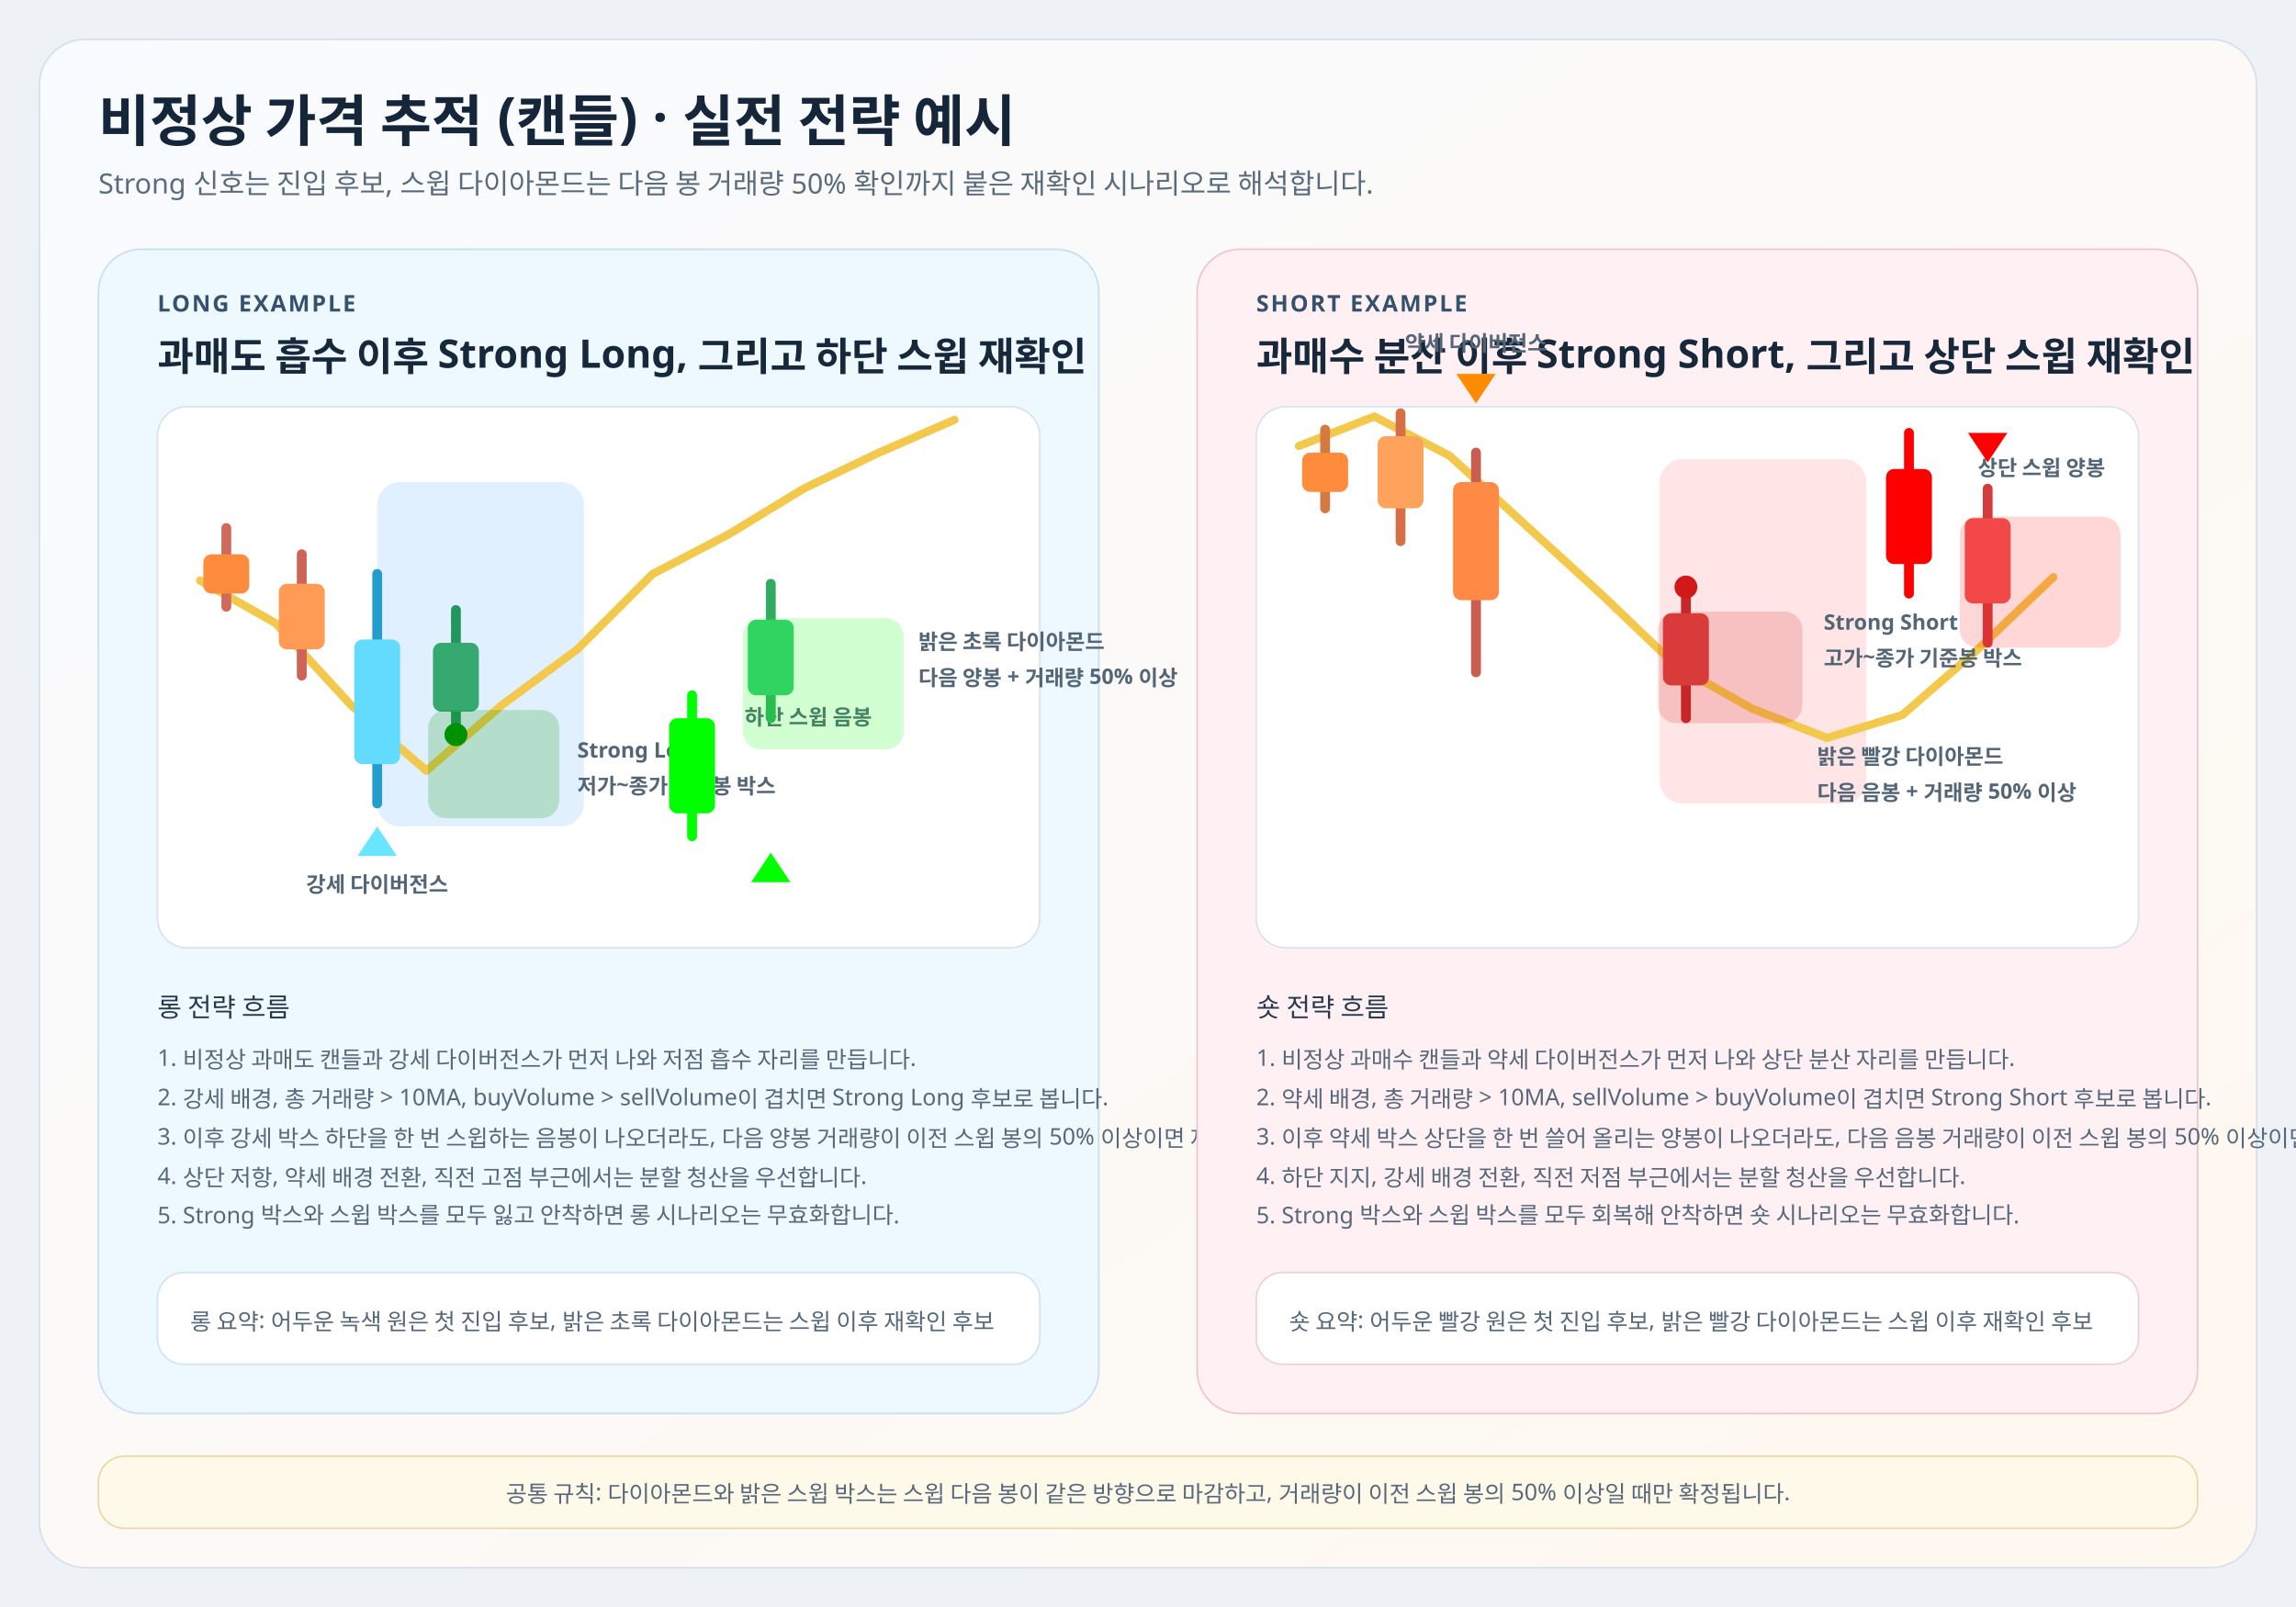
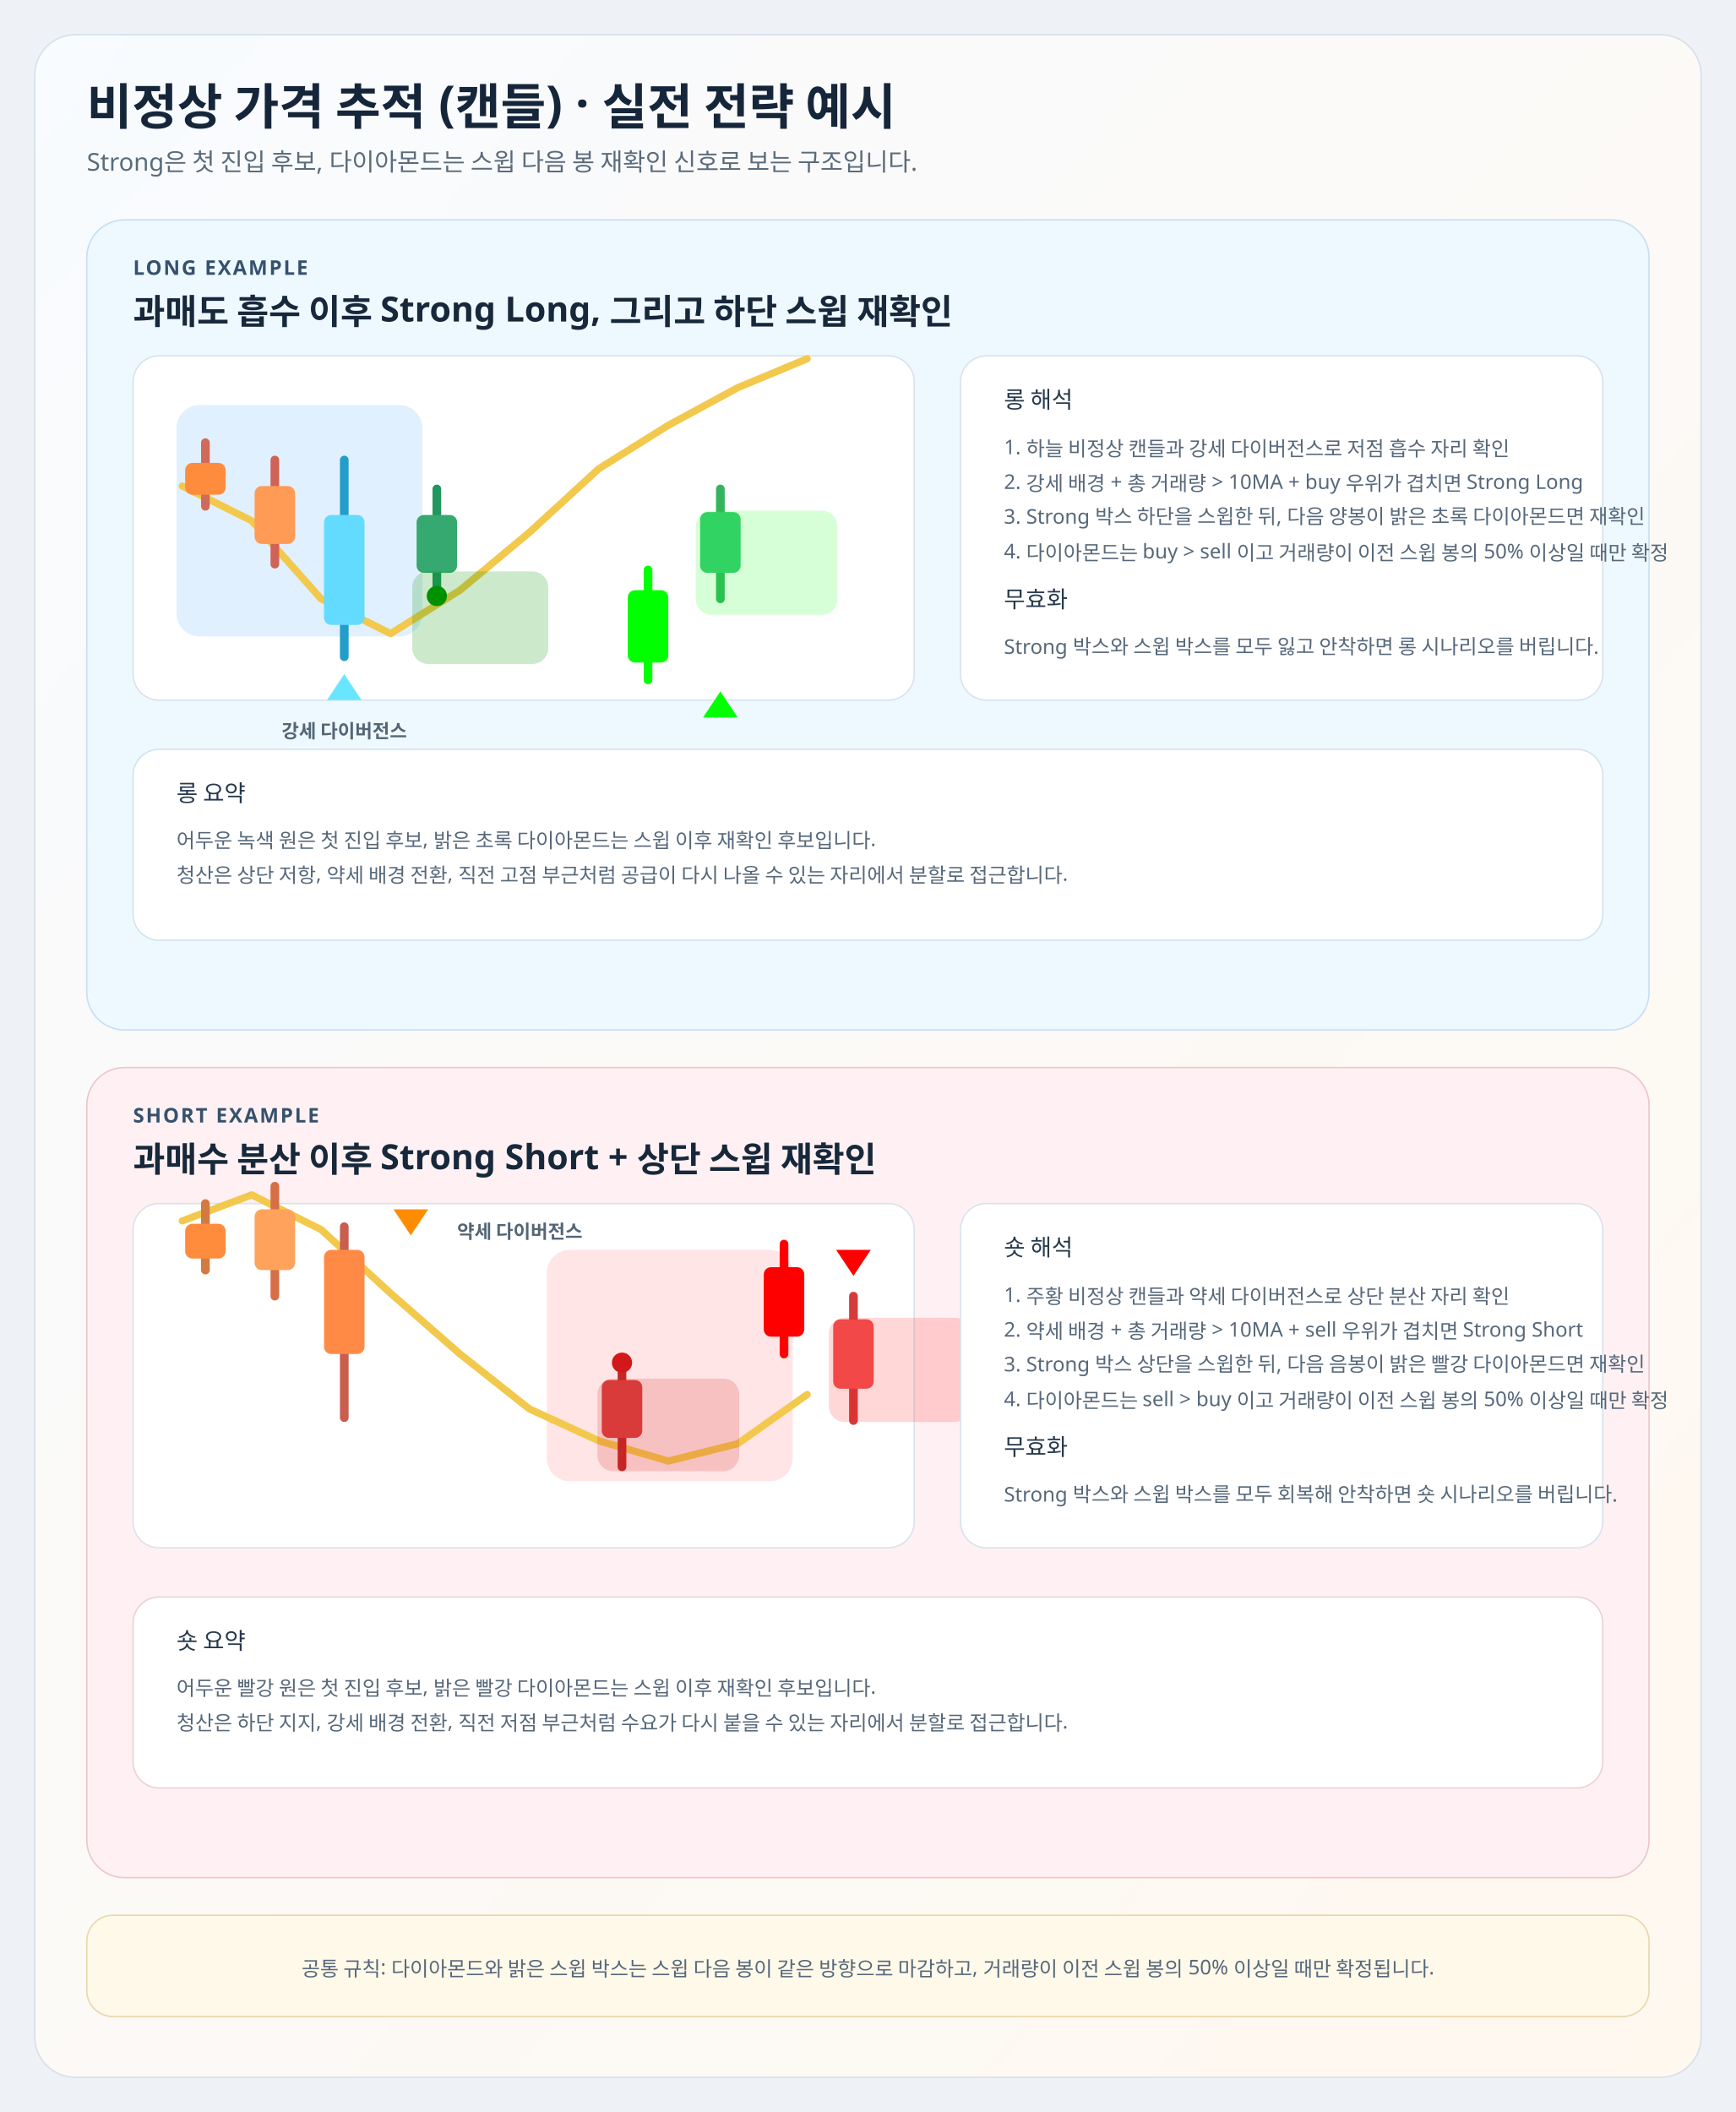
- <svg xmlns="http://www.w3.org/2000/svg" width="1400" height="980" viewBox="0 0 1400 980" role="img" aria-labelledby="title desc">
+ <svg xmlns="http://www.w3.org/2000/svg" width="1200" height="1460" viewBox="0 0 1200 1460" role="img" aria-labelledby="title desc">
  <defs>
    <linearGradient id="bg" x1="0%" y1="0%" x2="100%" y2="100%">
      <stop offset="0%" stop-color="#f8fbff" />
      <stop offset="100%" stop-color="#fff8ef" />
    </linearGradient>
    <style>
      .title { font: 700 34px 'Pretendard','Apple SD Gothic Neo','Malgun Gothic',sans-serif; fill: #16263a; }
      .subtitle { font: 500 17px 'Pretendard','Apple SD Gothic Neo','Malgun Gothic',sans-serif; fill: #5a6b7b; }
      .label { font: 700 14px 'Pretendard','Apple SD Gothic Neo','Malgun Gothic',sans-serif; fill: #36516d; letter-spacing: 0.08em; }
      .panelTitle { font: 700 24px 'Pretendard','Apple SD Gothic Neo','Malgun Gothic',sans-serif; fill: #17283b; }
      .body { font: 500 16px 'Pretendard','Apple SD Gothic Neo','Malgun Gothic',sans-serif; fill: #273a4d; }
      .small { font: 500 14px 'Pretendard','Apple SD Gothic Neo','Malgun Gothic',sans-serif; fill: #56687a; }
      .tiny { font: 600 13px 'Pretendard','Apple SD Gothic Neo','Malgun Gothic',sans-serif; fill: #546676; }
      .center { text-anchor: middle; }
    </style>
  </defs>
-   <rect width="1400" height="980" fill="#eef2f7" />
-   <rect x="24" y="24" width="1352" height="932" rx="28" fill="url(#bg)" stroke="#d6e0ea" />
+   <rect width="1200" height="1460" fill="#eef2f7" />
+   <rect x="24" y="24" width="1152" height="1412" rx="28" fill="url(#bg)" stroke="#d6e0ea" />
  <text x="60" y="86" class="title">비정상 가격 추적 (캔들) · 실전 전략 예시</text>
-   <text x="60" y="118" class="subtitle">Strong 신호는 진입 후보, 스윕 다이아몬드는 다음 봉 거래량 50% 확인까지 붙은 재확인 시나리오로 해석합니다.</text>
-   <rect x="60" y="152" width="610" height="710" rx="26" fill="#eef8ff" stroke="#c7dff5" />
-   <text x="96" y="190" class="label">LONG EXAMPLE</text>
-   <text x="96" y="226" class="panelTitle">과매도 흡수 이후 Strong Long, 그리고 하단 스윕 재확인</text>
-   <rect x="96" y="248" width="538" height="330" rx="18" fill="#ffffff" stroke="#d8e3ed" />
-   <rect x="230" y="294" width="126" height="210" rx="14" fill="#e1f0ff" />
-   <polyline points="122,354 168,380 214,430 260,470 306,430 352,396 398,350 444,326 490,298 536,276 582,256" fill="none" stroke="#f2c94c" stroke-width="5" stroke-linecap="round" stroke-linejoin="round" />
-   <line x1="138" y1="370" x2="138" y2="322" stroke="#d06a5a" stroke-width="6" stroke-linecap="round" />
-   <rect x="124" y="338" width="28" height="24" rx="5" fill="#ff8c3c" />
-   <line x1="184" y1="412" x2="184" y2="338" stroke="#cf6456" stroke-width="6" stroke-linecap="round" />
-   <rect x="170" y="356" width="28" height="40" rx="5" fill="#ff9b54" />
-   <line x1="230" y1="490" x2="230" y2="350" stroke="#239dca" stroke-width="6" stroke-linecap="round" />
-   <rect x="216" y="390" width="28" height="76" rx="5" fill="#63dbff" />
-   <polygon points="230,504 218,522 242,522" fill="#69e6ff" />
-   <text x="230" y="544" class="tiny center">강세 다이버전스</text>
-   <line x1="278" y1="450" x2="278" y2="372" stroke="#22965f" stroke-width="6" stroke-linecap="round" />
-   <rect x="264" y="392" width="28" height="42" rx="5" fill="#35a96f" />
-   <circle cx="278" cy="448" r="7" fill="#009100" />
-   <rect x="262" y="434" width="78" height="64" rx="10" fill="#009100" opacity="0.20" stroke="#009100" stroke-width="2" />
-   <text x="352" y="462" class="tiny">Strong Long</text>
-   <text x="352" y="484" class="tiny">저가~종가 기준봉 박스</text>
-   <line x1="422" y1="424" x2="422" y2="510" stroke="#00ff00" stroke-width="6" stroke-linecap="round" />
-   <rect x="408" y="438" width="28" height="58" rx="5" fill="#00ff00" />
-   <text x="454" y="442" class="tiny">하단 스윕 음봉</text>
-   <line x1="470" y1="438" x2="470" y2="356" stroke="#31ad63" stroke-width="6" stroke-linecap="round" />
-   <rect x="456" y="378" width="28" height="46" rx="5" fill="#3acb76" />
-   <polygon points="470,520 458,538 482,538" fill="#00ff00" />
-   <rect x="454" y="378" width="96" height="78" rx="10" fill="#00ff00" opacity="0.18" stroke="#00ff00" stroke-width="2" />
-   <text x="560" y="396" class="tiny">밝은 초록 다이아몬드</text>
-   <text x="560" y="418" class="tiny">다음 양봉 + 거래량 50% 이상</text>
-   <text x="96" y="620" class="body">롱 전략 흐름</text>
-   <text x="96" y="650" class="small">1. 비정상 과매도 캔들과 강세 다이버전스가 먼저 나와 저점 흡수 자리를 만듭니다.</text>
-   <text x="96" y="674" class="small">2. 강세 배경, 총 거래량 &gt; 10MA, buyVolume &gt; sellVolume이 겹치면 Strong Long 후보로 봅니다.</text>
-   <text x="96" y="698" class="small">3. 이후 강세 박스 하단을 한 번 스윕하는 음봉이 나오더라도, 다음 양봉 거래량이 이전 스윕 봉의 50% 이상이면 재확인 다이아몬드로 해석합니다.</text>
-   <text x="96" y="722" class="small">4. 상단 저항, 약세 배경 전환, 직전 고점 부근에서는 분할 청산을 우선합니다.</text>
-   <text x="96" y="746" class="small">5. Strong 박스와 스윕 박스를 모두 잃고 안착하면 롱 시나리오는 무효화합니다.</text>
-   <rect x="96" y="776" width="538" height="56" rx="16" fill="#ffffff" stroke="#d3e4ef" />
-   <text x="116" y="811" class="small">롱 요약: 어두운 녹색 원은 첫 진입 후보, 밝은 초록 다이아몬드는 스윕 이후 재확인 후보</text>
-   <rect x="730" y="152" width="610" height="710" rx="26" fill="#fff1f3" stroke="#efc5cb" />
-   <text x="766" y="190" class="label">SHORT EXAMPLE</text>
-   <text x="766" y="226" class="panelTitle">과매수 분산 이후 Strong Short, 그리고 상단 스윕 재확인</text>
-   <rect x="766" y="248" width="538" height="330" rx="18" fill="#ffffff" stroke="#d8e3ed" />
-   <rect x="1012" y="280" width="126" height="210" rx="14" fill="#ffe5e5" />
-   <polyline points="792,272 838,254 884,278 930,320 976,362 1022,406 1068,432 1114,450 1160,436 1206,396 1252,352" fill="none" stroke="#f2c94c" stroke-width="5" stroke-linecap="round" stroke-linejoin="round" />
-   <line x1="808" y1="310" x2="808" y2="262" stroke="#d27a42" stroke-width="6" stroke-linecap="round" />
-   <rect x="794" y="276" width="28" height="24" rx="5" fill="#ff8c3c" />
-   <line x1="854" y1="330" x2="854" y2="252" stroke="#d66f46" stroke-width="6" stroke-linecap="round" />
-   <rect x="840" y="266" width="28" height="44" rx="5" fill="#ffa35c" />
-   <line x1="900" y1="276" x2="900" y2="410" stroke="#c95d4e" stroke-width="6" stroke-linecap="round" />
-   <rect x="886" y="294" width="28" height="72" rx="5" fill="#ff8a45" />
-   <polygon points="900,246 888,228 912,228" fill="#ff8c00" />
-   <text x="900" y="214" class="tiny center">약세 다이버전스</text>
-   <line x1="1028" y1="360" x2="1028" y2="438" stroke="#c52828" stroke-width="6" stroke-linecap="round" />
-   <rect x="1014" y="374" width="28" height="44" rx="5" fill="#da4141" />
-   <circle cx="1028" cy="358" r="7" fill="#d21919" />
-   <rect x="1012" y="374" width="86" height="66" rx="10" fill="#d21919" opacity="0.18" stroke="#d21919" stroke-width="2" />
-   <text x="1112" y="384" class="tiny">Strong Short</text>
-   <text x="1112" y="406" class="tiny">고가~종가 기준봉 박스</text>
-   <line x1="1164" y1="264" x2="1164" y2="362" stroke="#ff0000" stroke-width="6" stroke-linecap="round" />
-   <rect x="1150" y="286" width="28" height="58" rx="5" fill="#ff0000" />
-   <text x="1206" y="290" class="tiny">상단 스윕 양봉</text>
-   <line x1="1212" y1="298" x2="1212" y2="392" stroke="#d43c3c" stroke-width="6" stroke-linecap="round" />
-   <rect x="1198" y="316" width="28" height="52" rx="5" fill="#ef5555" />
-   <polygon points="1212,282 1200,264 1224,264" fill="#ff0000" />
-   <rect x="1196" y="316" width="96" height="78" rx="10" fill="#ff0000" opacity="0.16" stroke="#ff0000" stroke-width="2" />
-   <text x="1108" y="466" class="tiny">밝은 빨강 다이아몬드</text>
-   <text x="1108" y="488" class="tiny">다음 음봉 + 거래량 50% 이상</text>
-   <text x="766" y="620" class="body">숏 전략 흐름</text>
-   <text x="766" y="650" class="small">1. 비정상 과매수 캔들과 약세 다이버전스가 먼저 나와 상단 분산 자리를 만듭니다.</text>
-   <text x="766" y="674" class="small">2. 약세 배경, 총 거래량 &gt; 10MA, sellVolume &gt; buyVolume이 겹치면 Strong Short 후보로 봅니다.</text>
-   <text x="766" y="698" class="small">3. 이후 약세 박스 상단을 한 번 쓸어 올리는 양봉이 나오더라도, 다음 음봉 거래량이 이전 스윕 봉의 50% 이상이면 재확인 다이아몬드로 해석합니다.</text>
-   <text x="766" y="722" class="small">4. 하단 지지, 강세 배경 전환, 직전 저점 부근에서는 분할 청산을 우선합니다.</text>
-   <text x="766" y="746" class="small">5. Strong 박스와 스윕 박스를 모두 회복해 안착하면 숏 시나리오는 무효화합니다.</text>
-   <rect x="766" y="776" width="538" height="56" rx="16" fill="#ffffff" stroke="#ecd2d6" />
-   <text x="786" y="811" class="small">숏 요약: 어두운 빨강 원은 첫 진입 후보, 밝은 빨강 다이아몬드는 스윕 이후 재확인 후보</text>
-   <rect x="60" y="888" width="1280" height="44" rx="16" fill="#fff9ea" stroke="#ead8ab" />
-   <text x="700" y="916" class="small center">공통 규칙: 다이아몬드와 밝은 스윕 박스는 스윕 다음 봉이 같은 방향으로 마감하고, 거래량이 이전 스윕 봉의 50% 이상일 때만 확정됩니다.</text>
+   <text x="60" y="118" class="subtitle">Strong은 첫 진입 후보, 다이아몬드는 스윕 다음 봉 재확인 신호로 보는 구조입니다.</text>
+   <rect x="60" y="152" width="1080" height="560" rx="26" fill="#eef8ff" stroke="#c7dff5" />
+   <text x="92" y="190" class="label">LONG EXAMPLE</text>
+   <text x="92" y="224" class="panelTitle">과매도 흡수 이후 Strong Long, 그리고 하단 스윕 재확인</text>
+   <rect x="92" y="246" width="540" height="238" rx="18" fill="#ffffff" stroke="#d8e3ed" />
+   <rect x="122" y="280" width="170" height="160" rx="16" fill="#e1f0ff" />
+   <polyline points="126,336 174,360 222,414 270,438 318,408 366,368 414,324 462,294 510,268 558,248" fill="none" stroke="#f2c94c" stroke-width="5" stroke-linecap="round" stroke-linejoin="round" />
+   <line x1="142" y1="350" x2="142" y2="306" stroke="#d06a5a" stroke-width="6" stroke-linecap="round" />
+   <rect x="128" y="320" width="28" height="22" rx="5" fill="#ff8c3c" />
+   <line x1="190" y1="390" x2="190" y2="318" stroke="#cf6456" stroke-width="6" stroke-linecap="round" />
+   <rect x="176" y="336" width="28" height="40" rx="5" fill="#ff9b54" />
+   <line x1="238" y1="454" x2="238" y2="318" stroke="#239dca" stroke-width="6" stroke-linecap="round" />
+   <rect x="224" y="356" width="28" height="76" rx="5" fill="#63dbff" />
+   <polygon points="238,466 226,484 250,484" fill="#69e6ff" />
+   <text x="238" y="510" class="tiny center">강세 다이버전스</text>
+   <line x1="302" y1="412" x2="302" y2="338" stroke="#22965f" stroke-width="6" stroke-linecap="round" />
+   <rect x="288" y="356" width="28" height="40" rx="5" fill="#35a96f" />
+   <circle cx="302" cy="412" r="7" fill="#009100" />
+   <rect x="286" y="396" width="92" height="62" rx="10" fill="#009100" opacity="0.20" stroke="#009100" stroke-width="2" />
+   <line x1="448" y1="394" x2="448" y2="470" stroke="#00ff00" stroke-width="6" stroke-linecap="round" />
+   <rect x="434" y="408" width="28" height="50" rx="5" fill="#00ff00" />
+   <line x1="498" y1="414" x2="498" y2="338" stroke="#33b55d" stroke-width="6" stroke-linecap="round" />
+   <rect x="484" y="354" width="28" height="42" rx="5" fill="#3acb76" />
+   <polygon points="498,478 486,496 510,496" fill="#00ff00" />
+   <rect x="482" y="354" width="96" height="70" rx="10" fill="#00ff00" opacity="0.16" stroke="#00ff00" stroke-width="2" />
+   <rect x="664" y="246" width="444" height="238" rx="18" fill="#ffffff" stroke="#d8e3ed" />
+   <text x="694" y="282" class="body">롱 해석</text>
+   <text x="694" y="314" class="small">1. 하늘 비정상 캔들과 강세 다이버전스로 저점 흡수 자리 확인</text>
+   <text x="694" y="338" class="small">2. 강세 배경 + 총 거래량 &gt; 10MA + buy 우위가 겹치면 Strong Long</text>
+   <text x="694" y="362" class="small">3. Strong 박스 하단을 스윕한 뒤, 다음 양봉이 밝은 초록 다이아몬드면 재확인</text>
+   <text x="694" y="386" class="small">4. 다이아몬드는 buy &gt; sell 이고 거래량이 이전 스윕 봉의 50% 이상일 때만 확정</text>
+   <text x="694" y="420" class="body">무효화</text>
+   <text x="694" y="452" class="small">Strong 박스와 스윕 박스를 모두 잃고 안착하면 롱 시나리오를 버립니다.</text>
+   <rect x="92" y="518" width="1016" height="132" rx="18" fill="#ffffff" stroke="#d3e4ef" />
+   <text x="122" y="554" class="body">롱 요약</text>
+   <text x="122" y="586" class="small">어두운 녹색 원은 첫 진입 후보, 밝은 초록 다이아몬드는 스윕 이후 재확인 후보입니다.</text>
+   <text x="122" y="610" class="small">청산은 상단 저항, 약세 배경 전환, 직전 고점 부근처럼 공급이 다시 나올 수 있는 자리에서 분할로 접근합니다.</text>
+   <rect x="60" y="738" width="1080" height="560" rx="26" fill="#fff1f3" stroke="#efc5cb" />
+   <text x="92" y="776" class="label">SHORT EXAMPLE</text>
+   <text x="92" y="810" class="panelTitle">과매수 분산 이후 Strong Short + 상단 스윕 재확인</text>
+   <rect x="92" y="832" width="540" height="238" rx="18" fill="#ffffff" stroke="#d8e3ed" />
+   <rect x="378" y="864" width="170" height="160" rx="16" fill="#ffe5e5" />
+   <polyline points="126,844 174,826 222,850 270,894 318,936 366,974 414,996 462,1010 510,998 558,964" fill="none" stroke="#f2c94c" stroke-width="5" stroke-linecap="round" stroke-linejoin="round" />
+   <line x1="142" y1="878" x2="142" y2="832" stroke="#d27a42" stroke-width="6" stroke-linecap="round" />
+   <rect x="128" y="846" width="28" height="24" rx="5" fill="#ff8c3c" />
+   <line x1="190" y1="896" x2="190" y2="820" stroke="#d66f46" stroke-width="6" stroke-linecap="round" />
+   <rect x="176" y="836" width="28" height="42" rx="5" fill="#ffa35c" />
+   <line x1="238" y1="848" x2="238" y2="980" stroke="#c95d4e" stroke-width="6" stroke-linecap="round" />
+   <rect x="224" y="864" width="28" height="72" rx="5" fill="#ff8a45" />
+   <polygon points="284,854 272,836 296,836" fill="#ff8c00" />
+   <text x="316" y="856" class="tiny">약세 다이버전스</text>
+   <line x1="430" y1="942" x2="430" y2="1014" stroke="#c52828" stroke-width="6" stroke-linecap="round" />
+   <rect x="416" y="954" width="28" height="40" rx="5" fill="#da4141" />
+   <circle cx="430" cy="942" r="7" fill="#d21919" />
+   <rect x="414" y="954" width="96" height="62" rx="10" fill="#d21919" opacity="0.18" stroke="#d21919" stroke-width="2" />
+   <line x1="542" y1="860" x2="542" y2="936" stroke="#ff0000" stroke-width="6" stroke-linecap="round" />
+   <rect x="528" y="876" width="28" height="48" rx="5" fill="#ff0000" />
+   <line x1="590" y1="896" x2="590" y2="982" stroke="#d43c3c" stroke-width="6" stroke-linecap="round" />
+   <rect x="576" y="912" width="28" height="48" rx="5" fill="#ef5555" />
+   <polygon points="590,882 578,864 602,864" fill="#ff0000" />
+   <rect x="574" y="912" width="96" height="70" rx="10" fill="#ff0000" opacity="0.16" stroke="#ff0000" stroke-width="2" />
+   <rect x="664" y="832" width="444" height="238" rx="18" fill="#ffffff" stroke="#d8e3ed" />
+   <text x="694" y="868" class="body">숏 해석</text>
+   <text x="694" y="900" class="small">1. 주황 비정상 캔들과 약세 다이버전스로 상단 분산 자리 확인</text>
+   <text x="694" y="924" class="small">2. 약세 배경 + 총 거래량 &gt; 10MA + sell 우위가 겹치면 Strong Short</text>
+   <text x="694" y="948" class="small">3. Strong 박스 상단을 스윕한 뒤, 다음 음봉이 밝은 빨강 다이아몬드면 재확인</text>
+   <text x="694" y="972" class="small">4. 다이아몬드는 sell &gt; buy 이고 거래량이 이전 스윕 봉의 50% 이상일 때만 확정</text>
+   <text x="694" y="1006" class="body">무효화</text>
+   <text x="694" y="1038" class="small">Strong 박스와 스윕 박스를 모두 회복해 안착하면 숏 시나리오를 버립니다.</text>
+   <rect x="92" y="1104" width="1016" height="132" rx="18" fill="#ffffff" stroke="#ecd2d6" />
+   <text x="122" y="1140" class="body">숏 요약</text>
+   <text x="122" y="1172" class="small">어두운 빨강 원은 첫 진입 후보, 밝은 빨강 다이아몬드는 스윕 이후 재확인 후보입니다.</text>
+   <text x="122" y="1196" class="small">청산은 하단 지지, 강세 배경 전환, 직전 저점 부근처럼 수요가 다시 붙을 수 있는 자리에서 분할로 접근합니다.</text>
+   <rect x="60" y="1324" width="1080" height="70" rx="18" fill="#fff9ea" stroke="#ead8ab" />
+   <text x="600" y="1366" class="small center">공통 규칙: 다이아몬드와 밝은 스윕 박스는 스윕 다음 봉이 같은 방향으로 마감하고, 거래량이 이전 스윕 봉의 50% 이상일 때만 확정됩니다.</text>
</svg>
